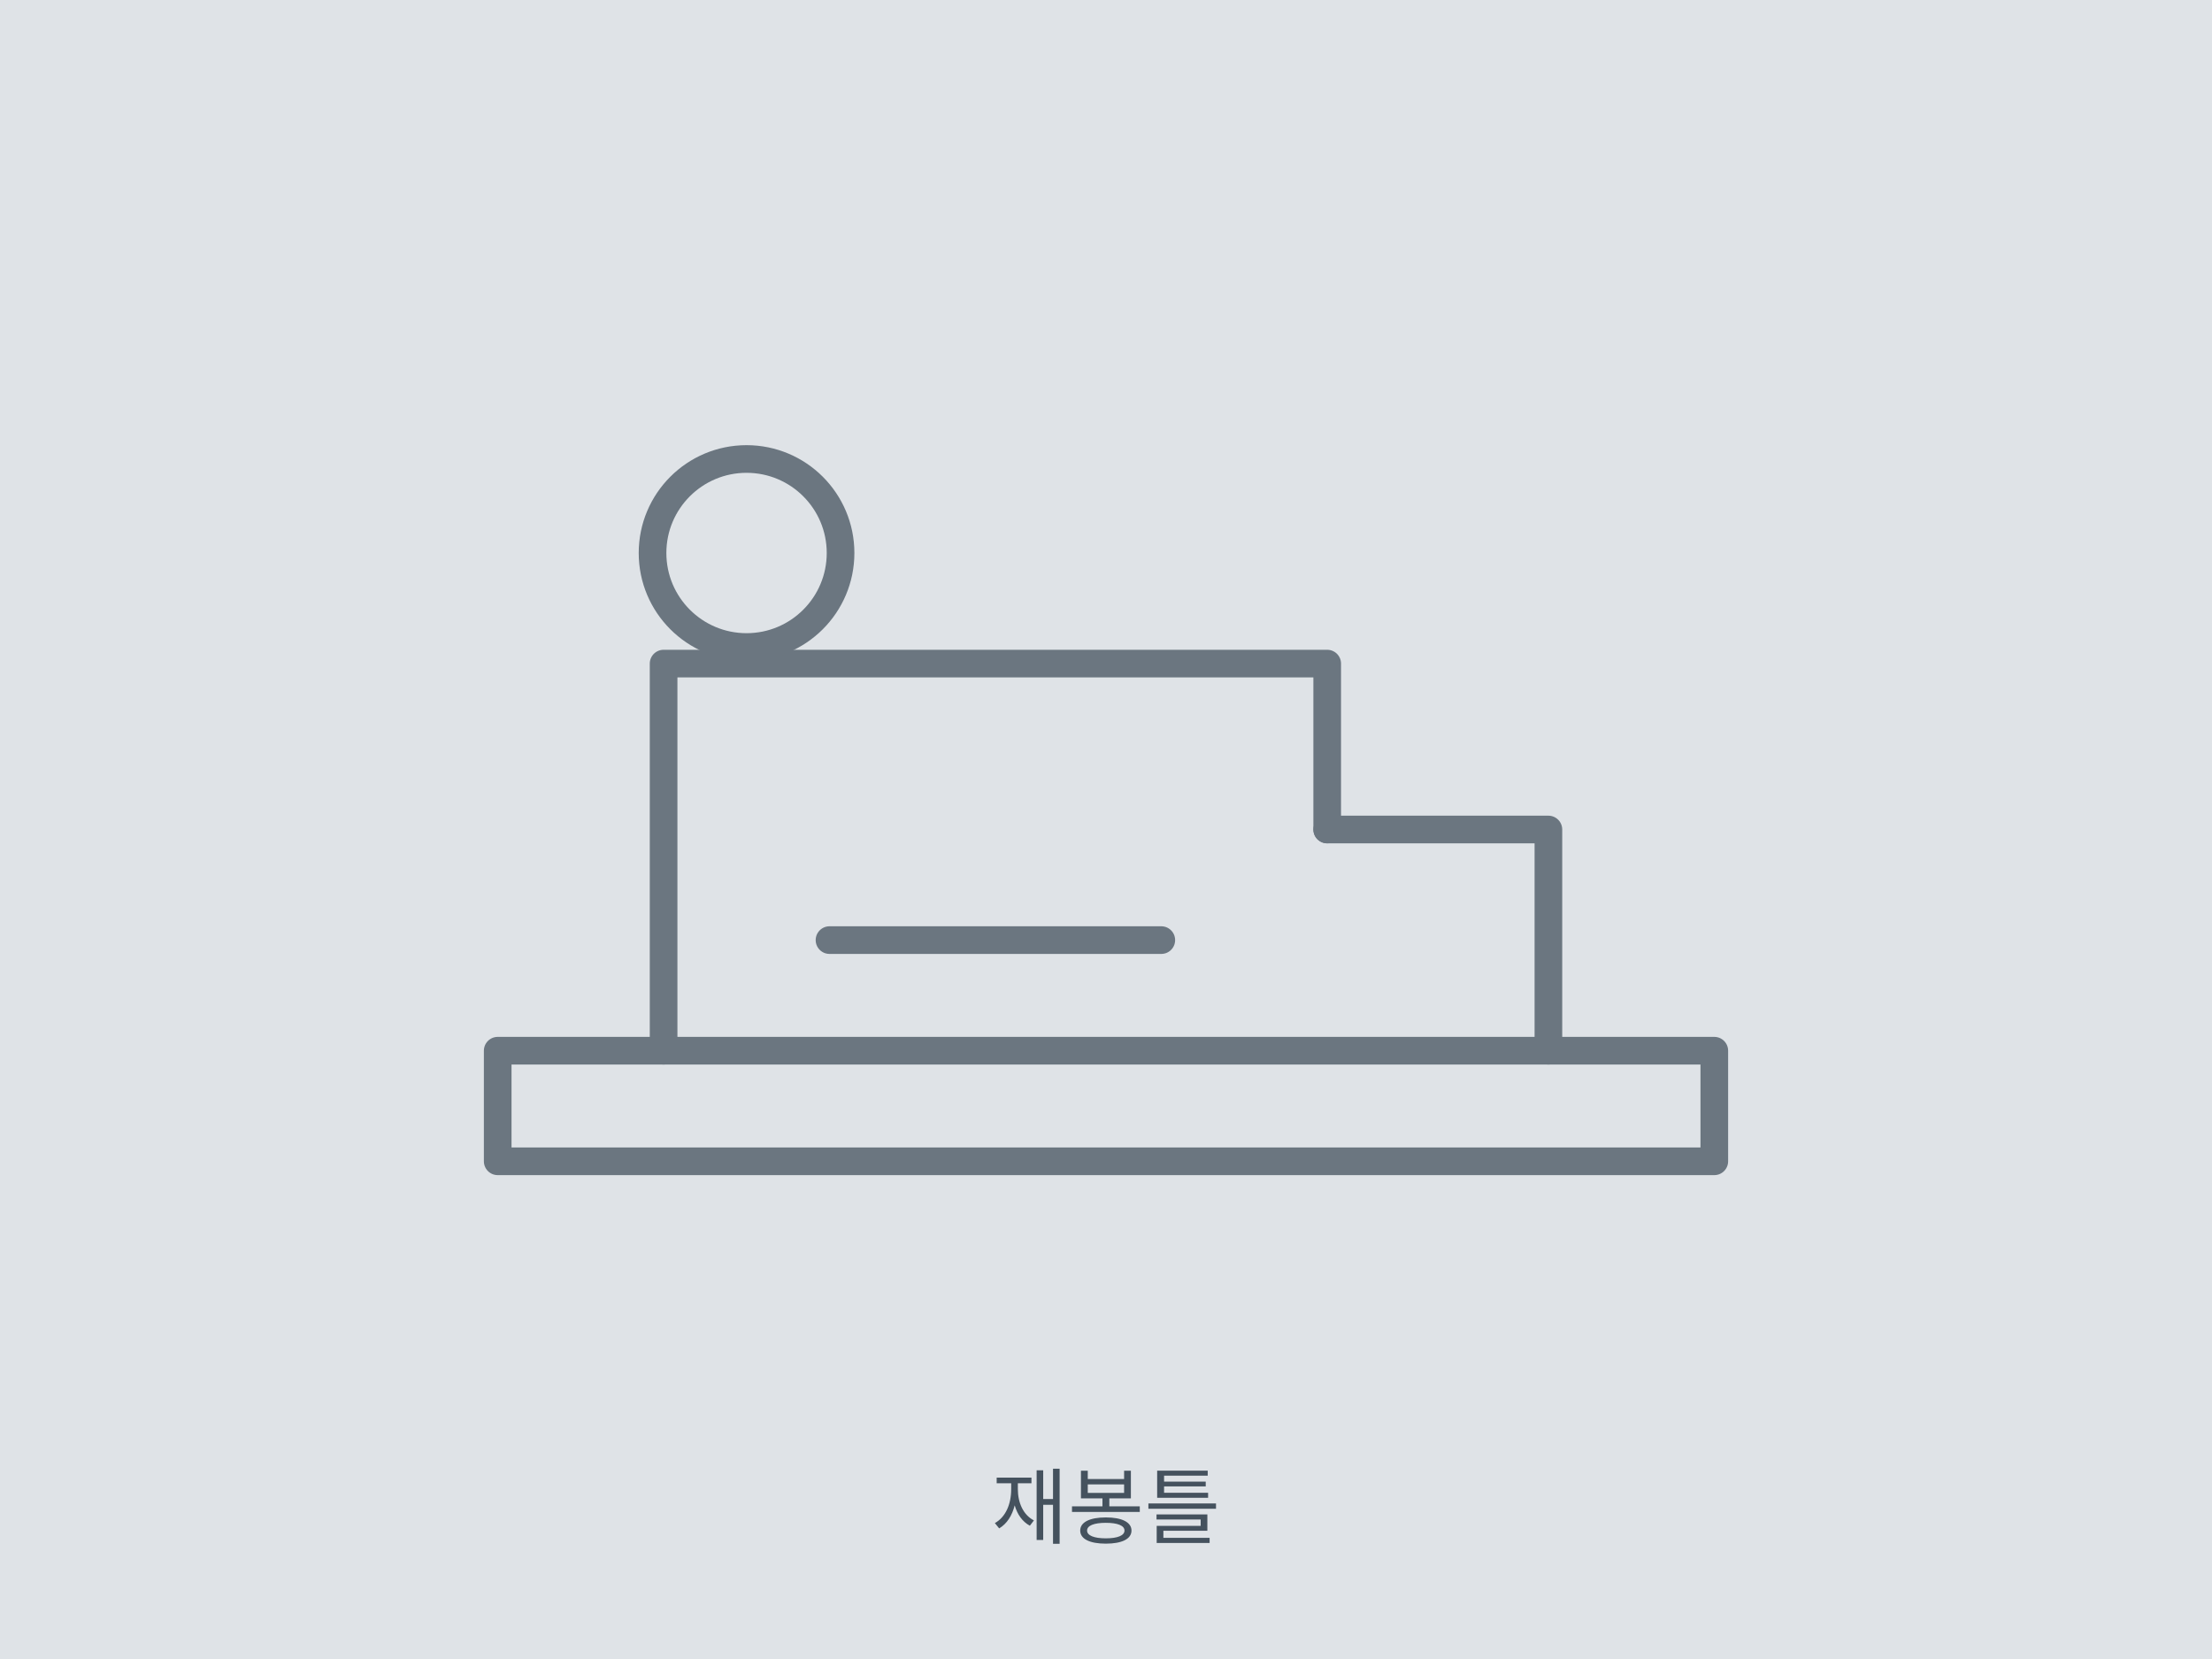
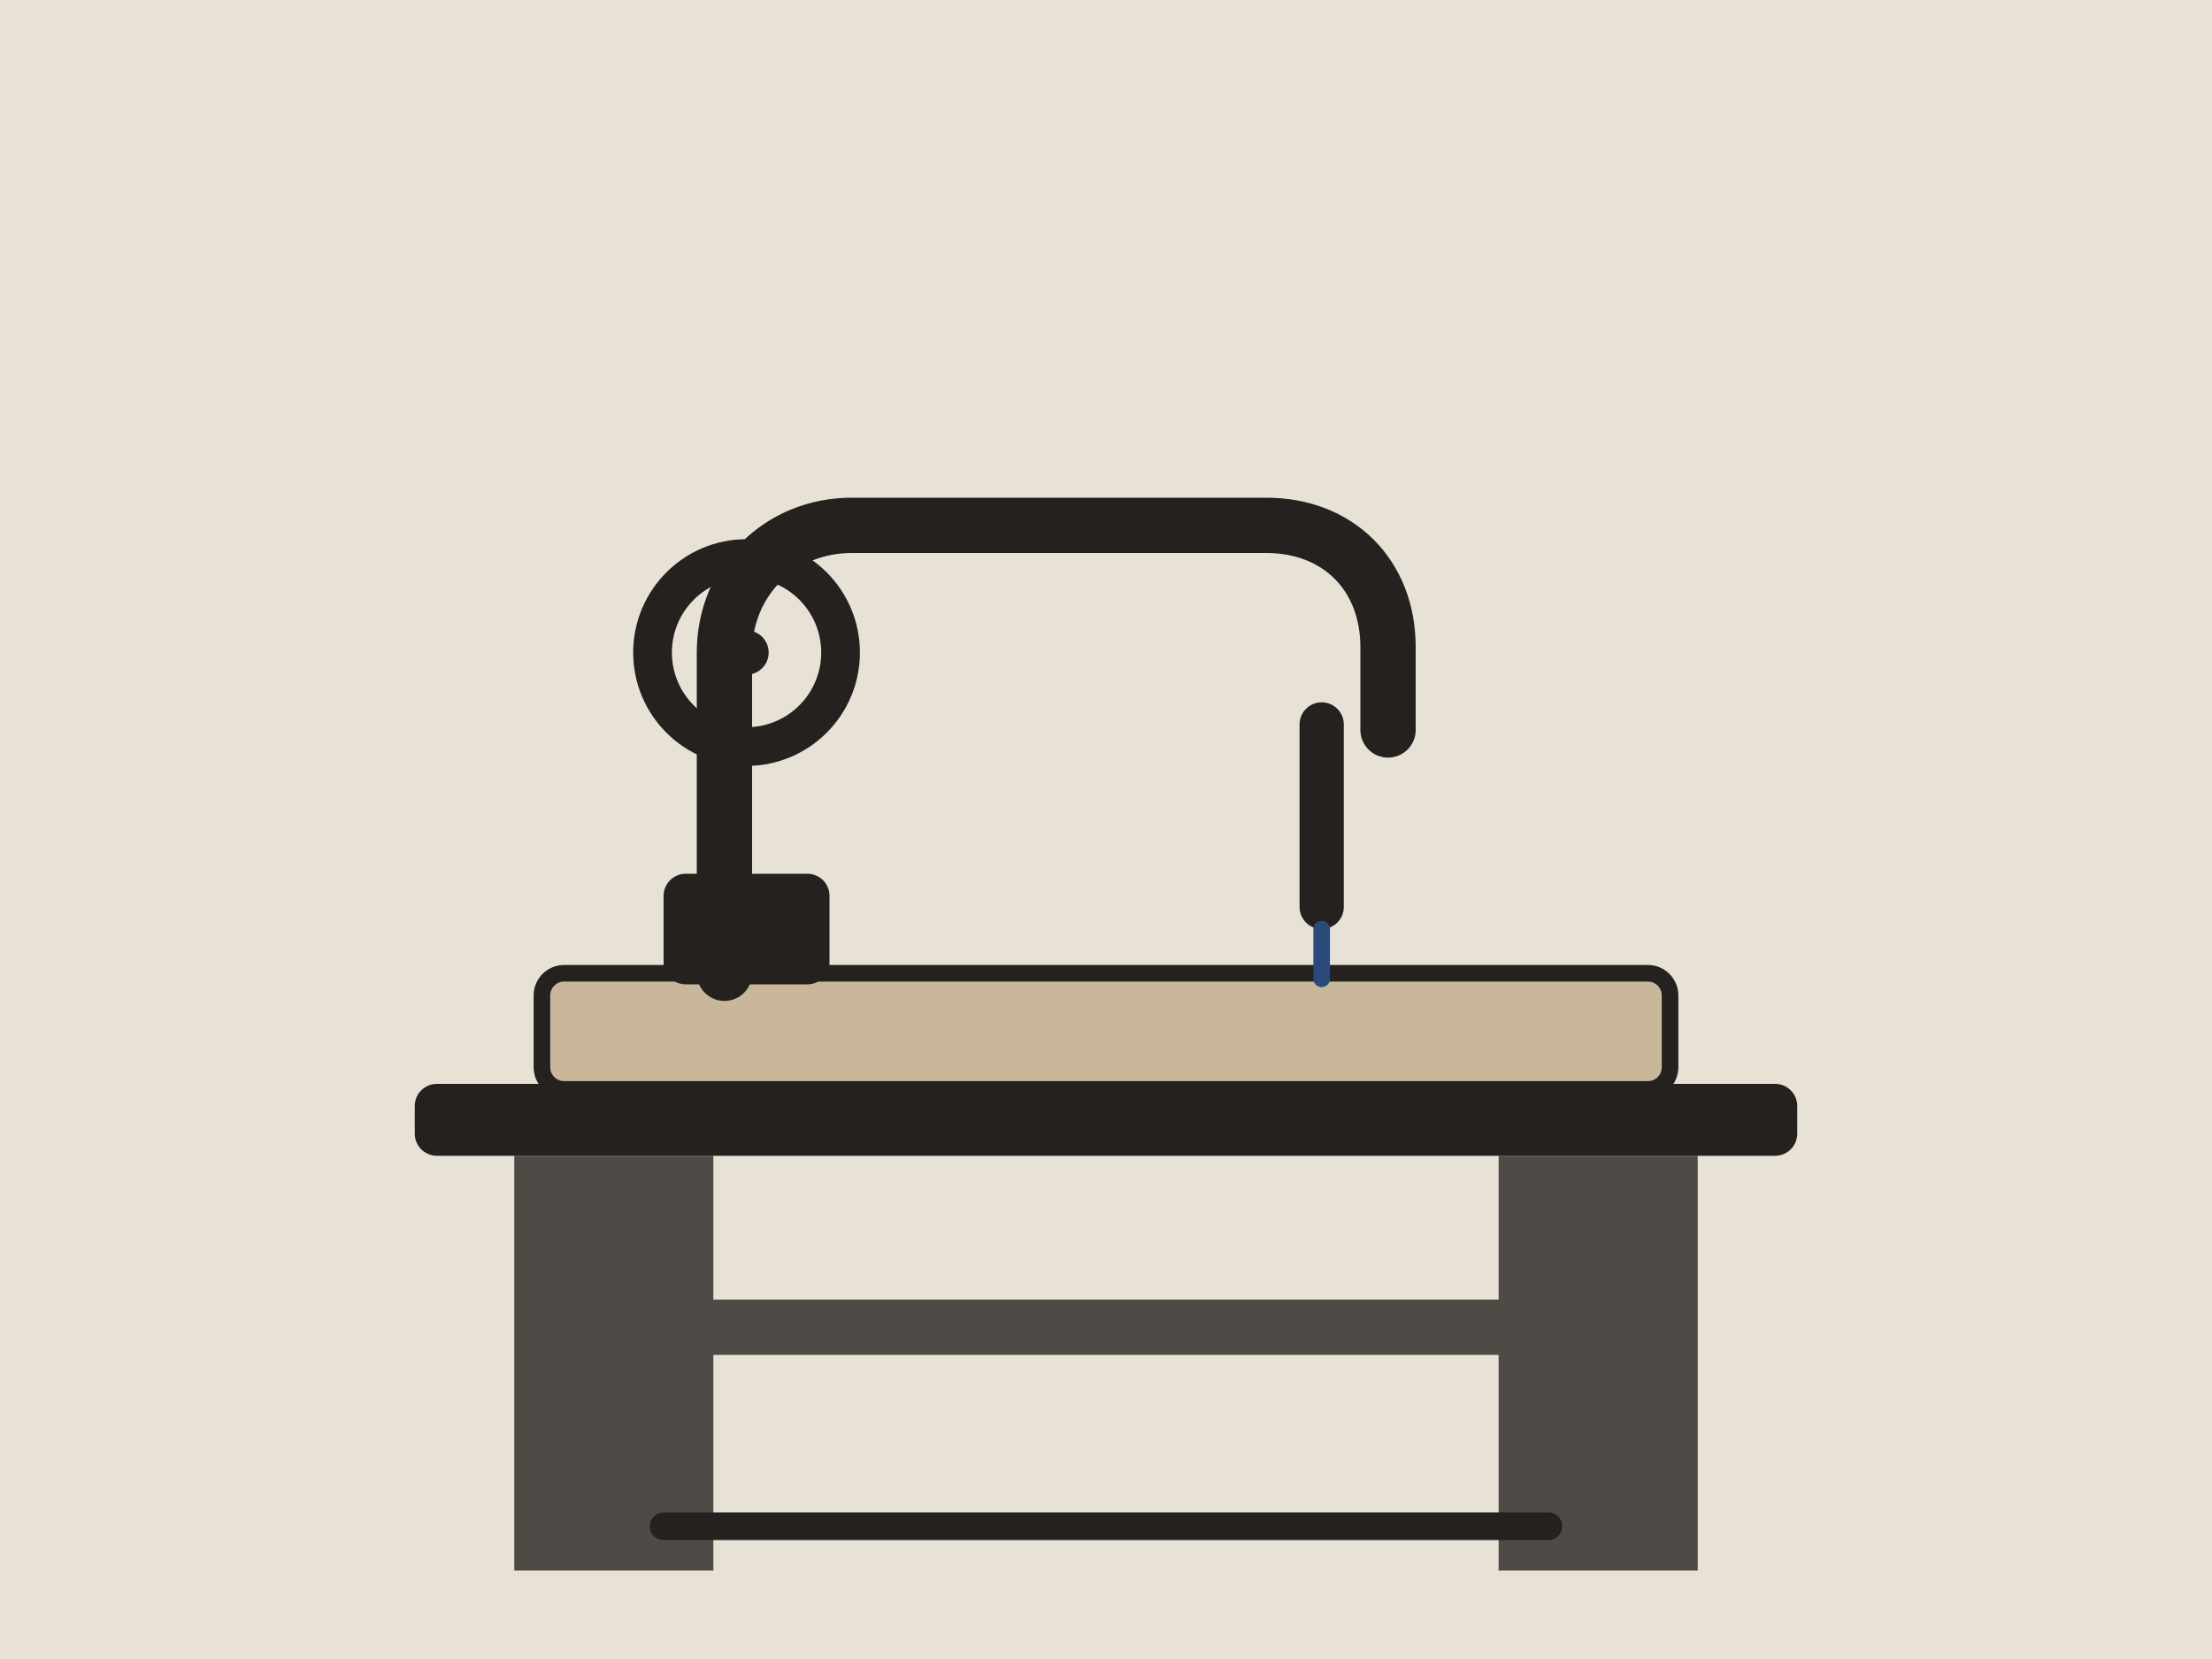
- <svg xmlns="http://www.w3.org/2000/svg" viewBox="0 0 800 600" width="800" height="600" role="img" aria-label="재봉틀 자리표시 그림">
-   <rect width="800" height="600" fill="#dfe3e7" />
-   <g fill="none" stroke="#6b7680" stroke-width="10" stroke-linecap="round" stroke-linejoin="round">
-     <path d="M180 380h440v40H180z" />
-     <path d="M240 380V240h240v60" />
-     <path d="M480 300h80v80" />
-     <circle cx="270" cy="200" r="34" />
-     <path d="M300 340h120" />
-   </g>
-   <text x="400" y="556" text-anchor="middle" font-family="sans-serif" font-size="30" fill="#45525e">재봉틀</text>
+ <svg xmlns="http://www.w3.org/2000/svg" viewBox="0 0 800 600" width="800" height="600" role="img" aria-label="재봉틀">
+   <rect width="800" height="600" fill="#e8e2d6" />
+   <rect x="150" y="392" width="500" height="26" rx="8" fill="#24211e" />
+   <path d="M186 418h72v150h-72zM542 418h72v150h-72z" fill="#4e4a45" />
+   <path d="M214 470h372v20H214z" fill="#4e4a45" />
+   <rect x="196" y="352" width="408" height="42" rx="8" fill="#c9b79c" stroke="#24211e" stroke-width="6" />
+   <path d="M262 352V236c0-26 20-46 46-46h150c26 0 44 18 44 44v30" fill="none" stroke="#24211e" stroke-width="20" stroke-linecap="round" />
+   <path d="M478 262v66" stroke="#24211e" stroke-width="16" stroke-linecap="round" />
+   <rect x="240" y="316" width="60" height="40" rx="8" fill="#24211e" />
+   <circle cx="270" cy="236" r="34" fill="none" stroke="#24211e" stroke-width="14" />
+   <circle cx="270" cy="236" r="8" fill="#24211e" />
+   <path d="M478 336v18" stroke="#2b4a7a" stroke-width="6" stroke-linecap="round" />
+   <path d="M240 552h320" stroke="#24211e" stroke-width="10" stroke-linecap="round" />
</svg>
